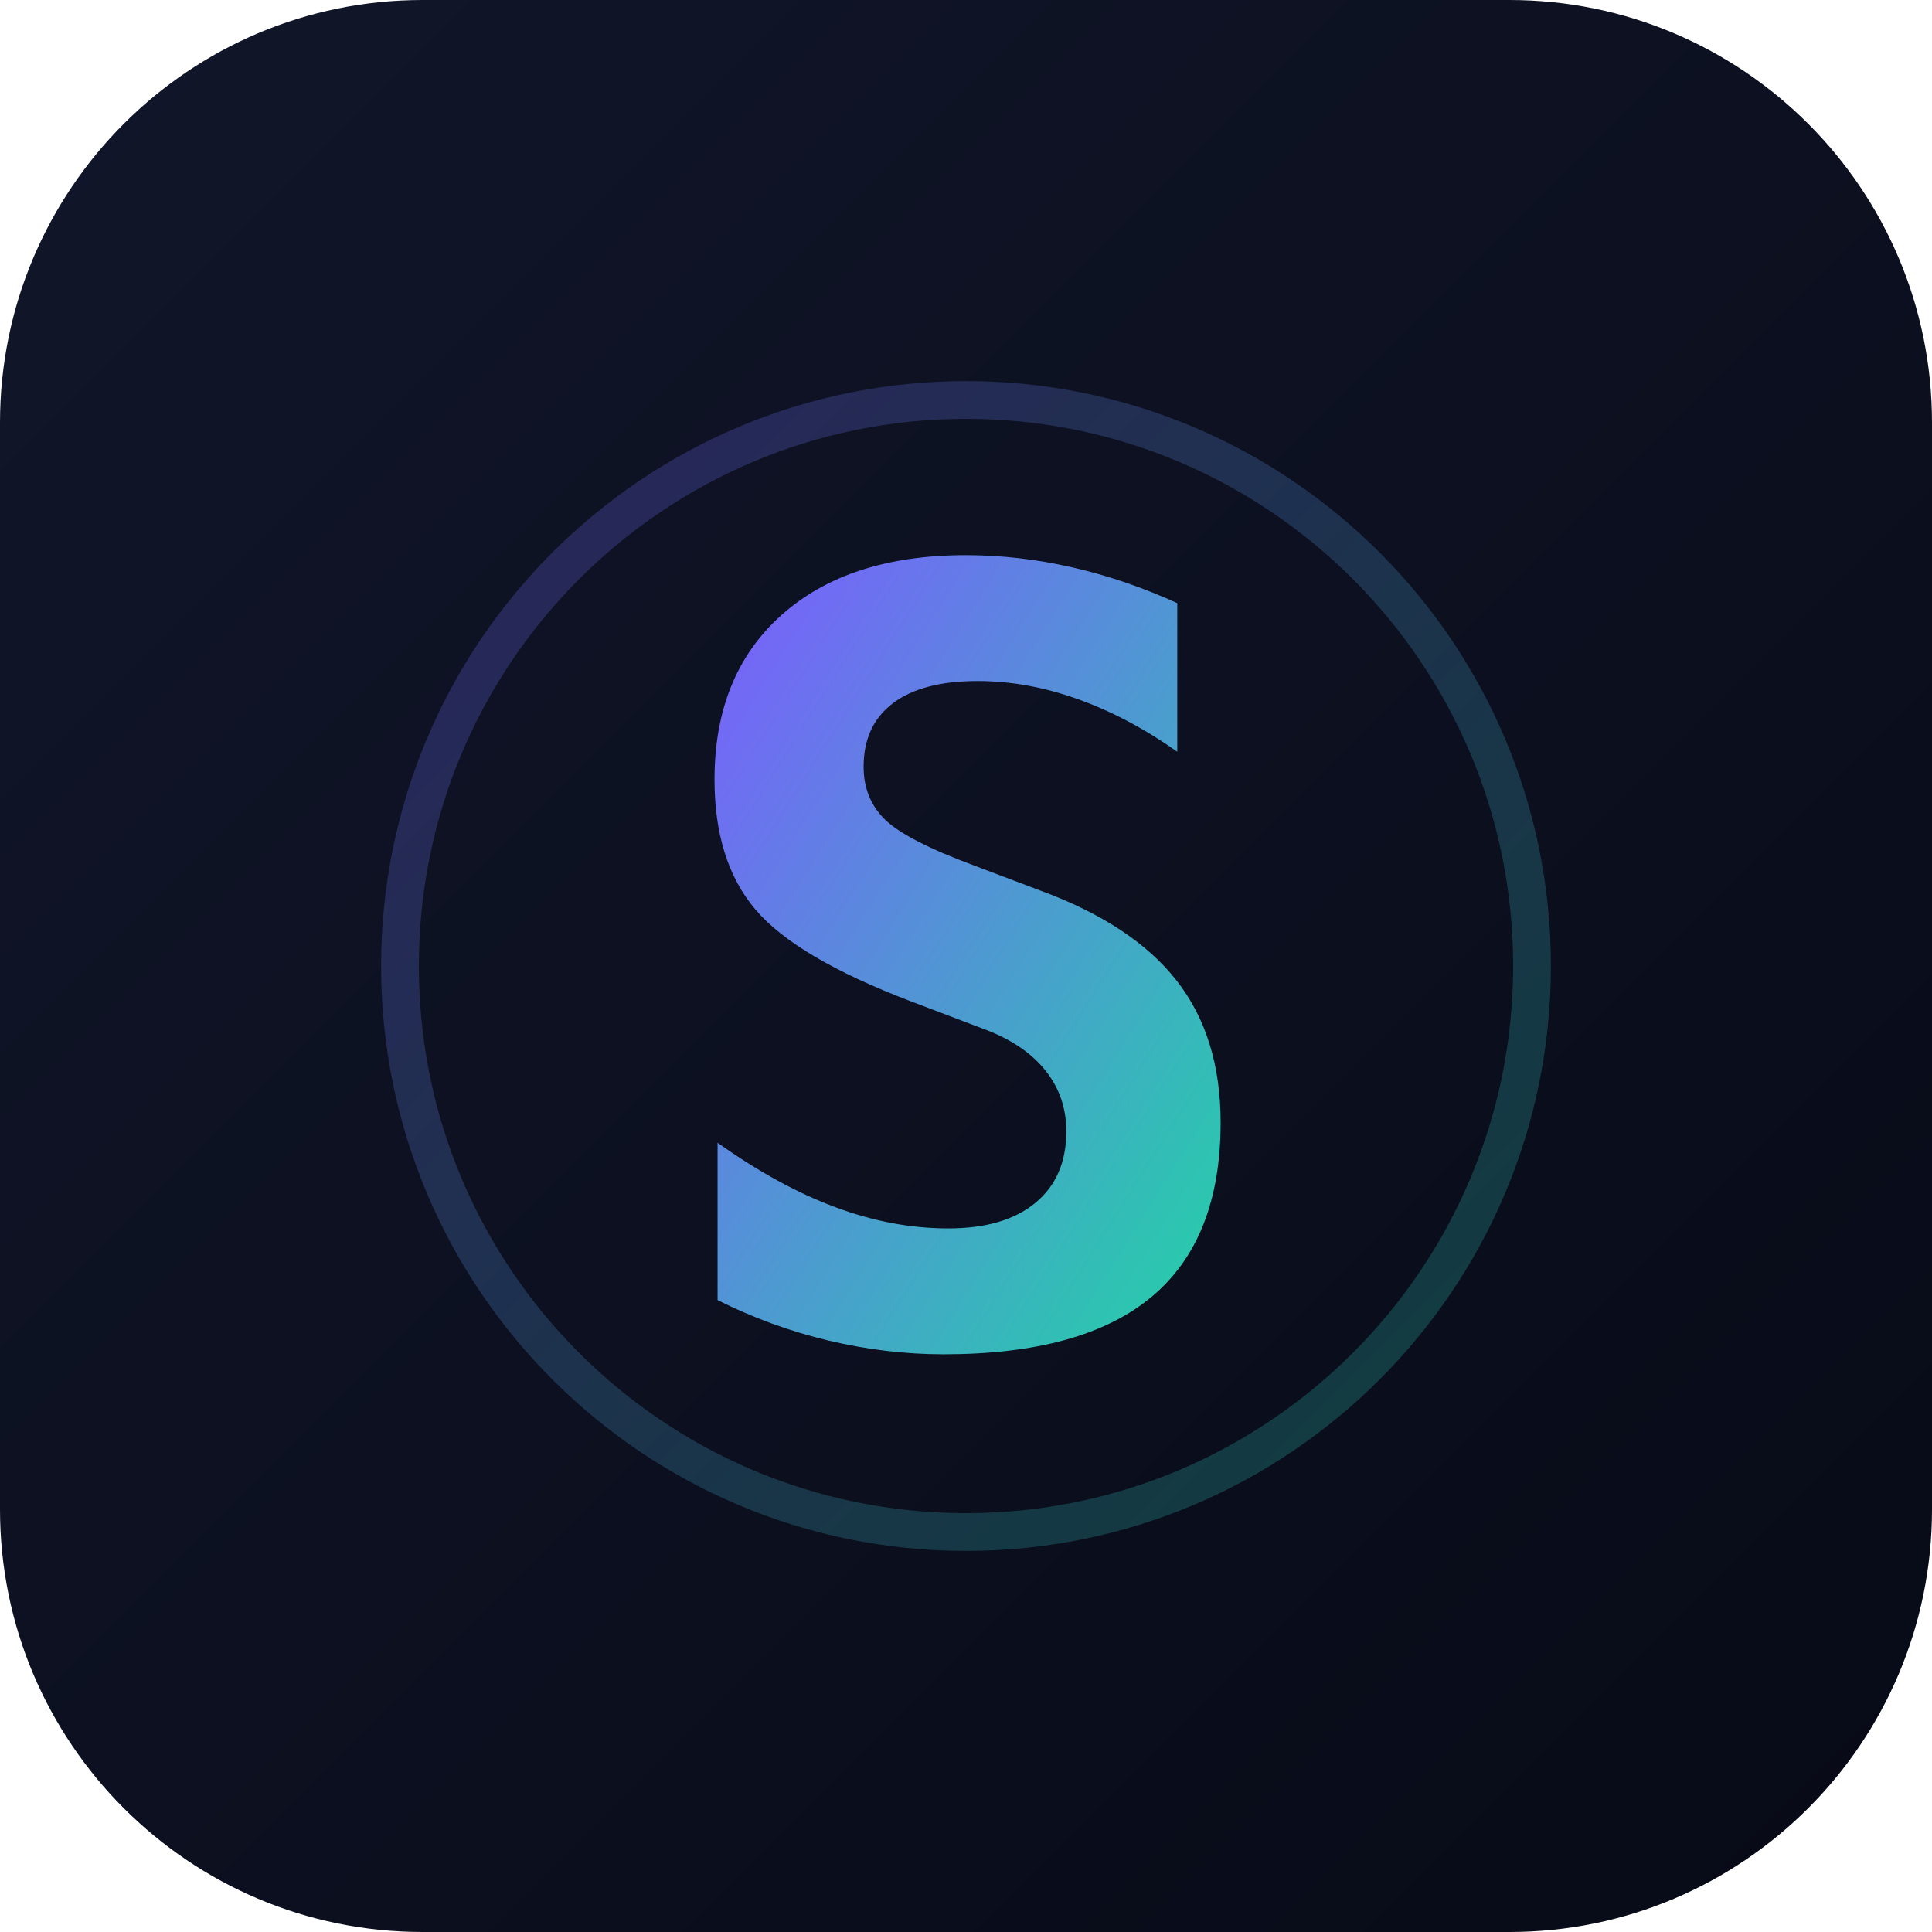
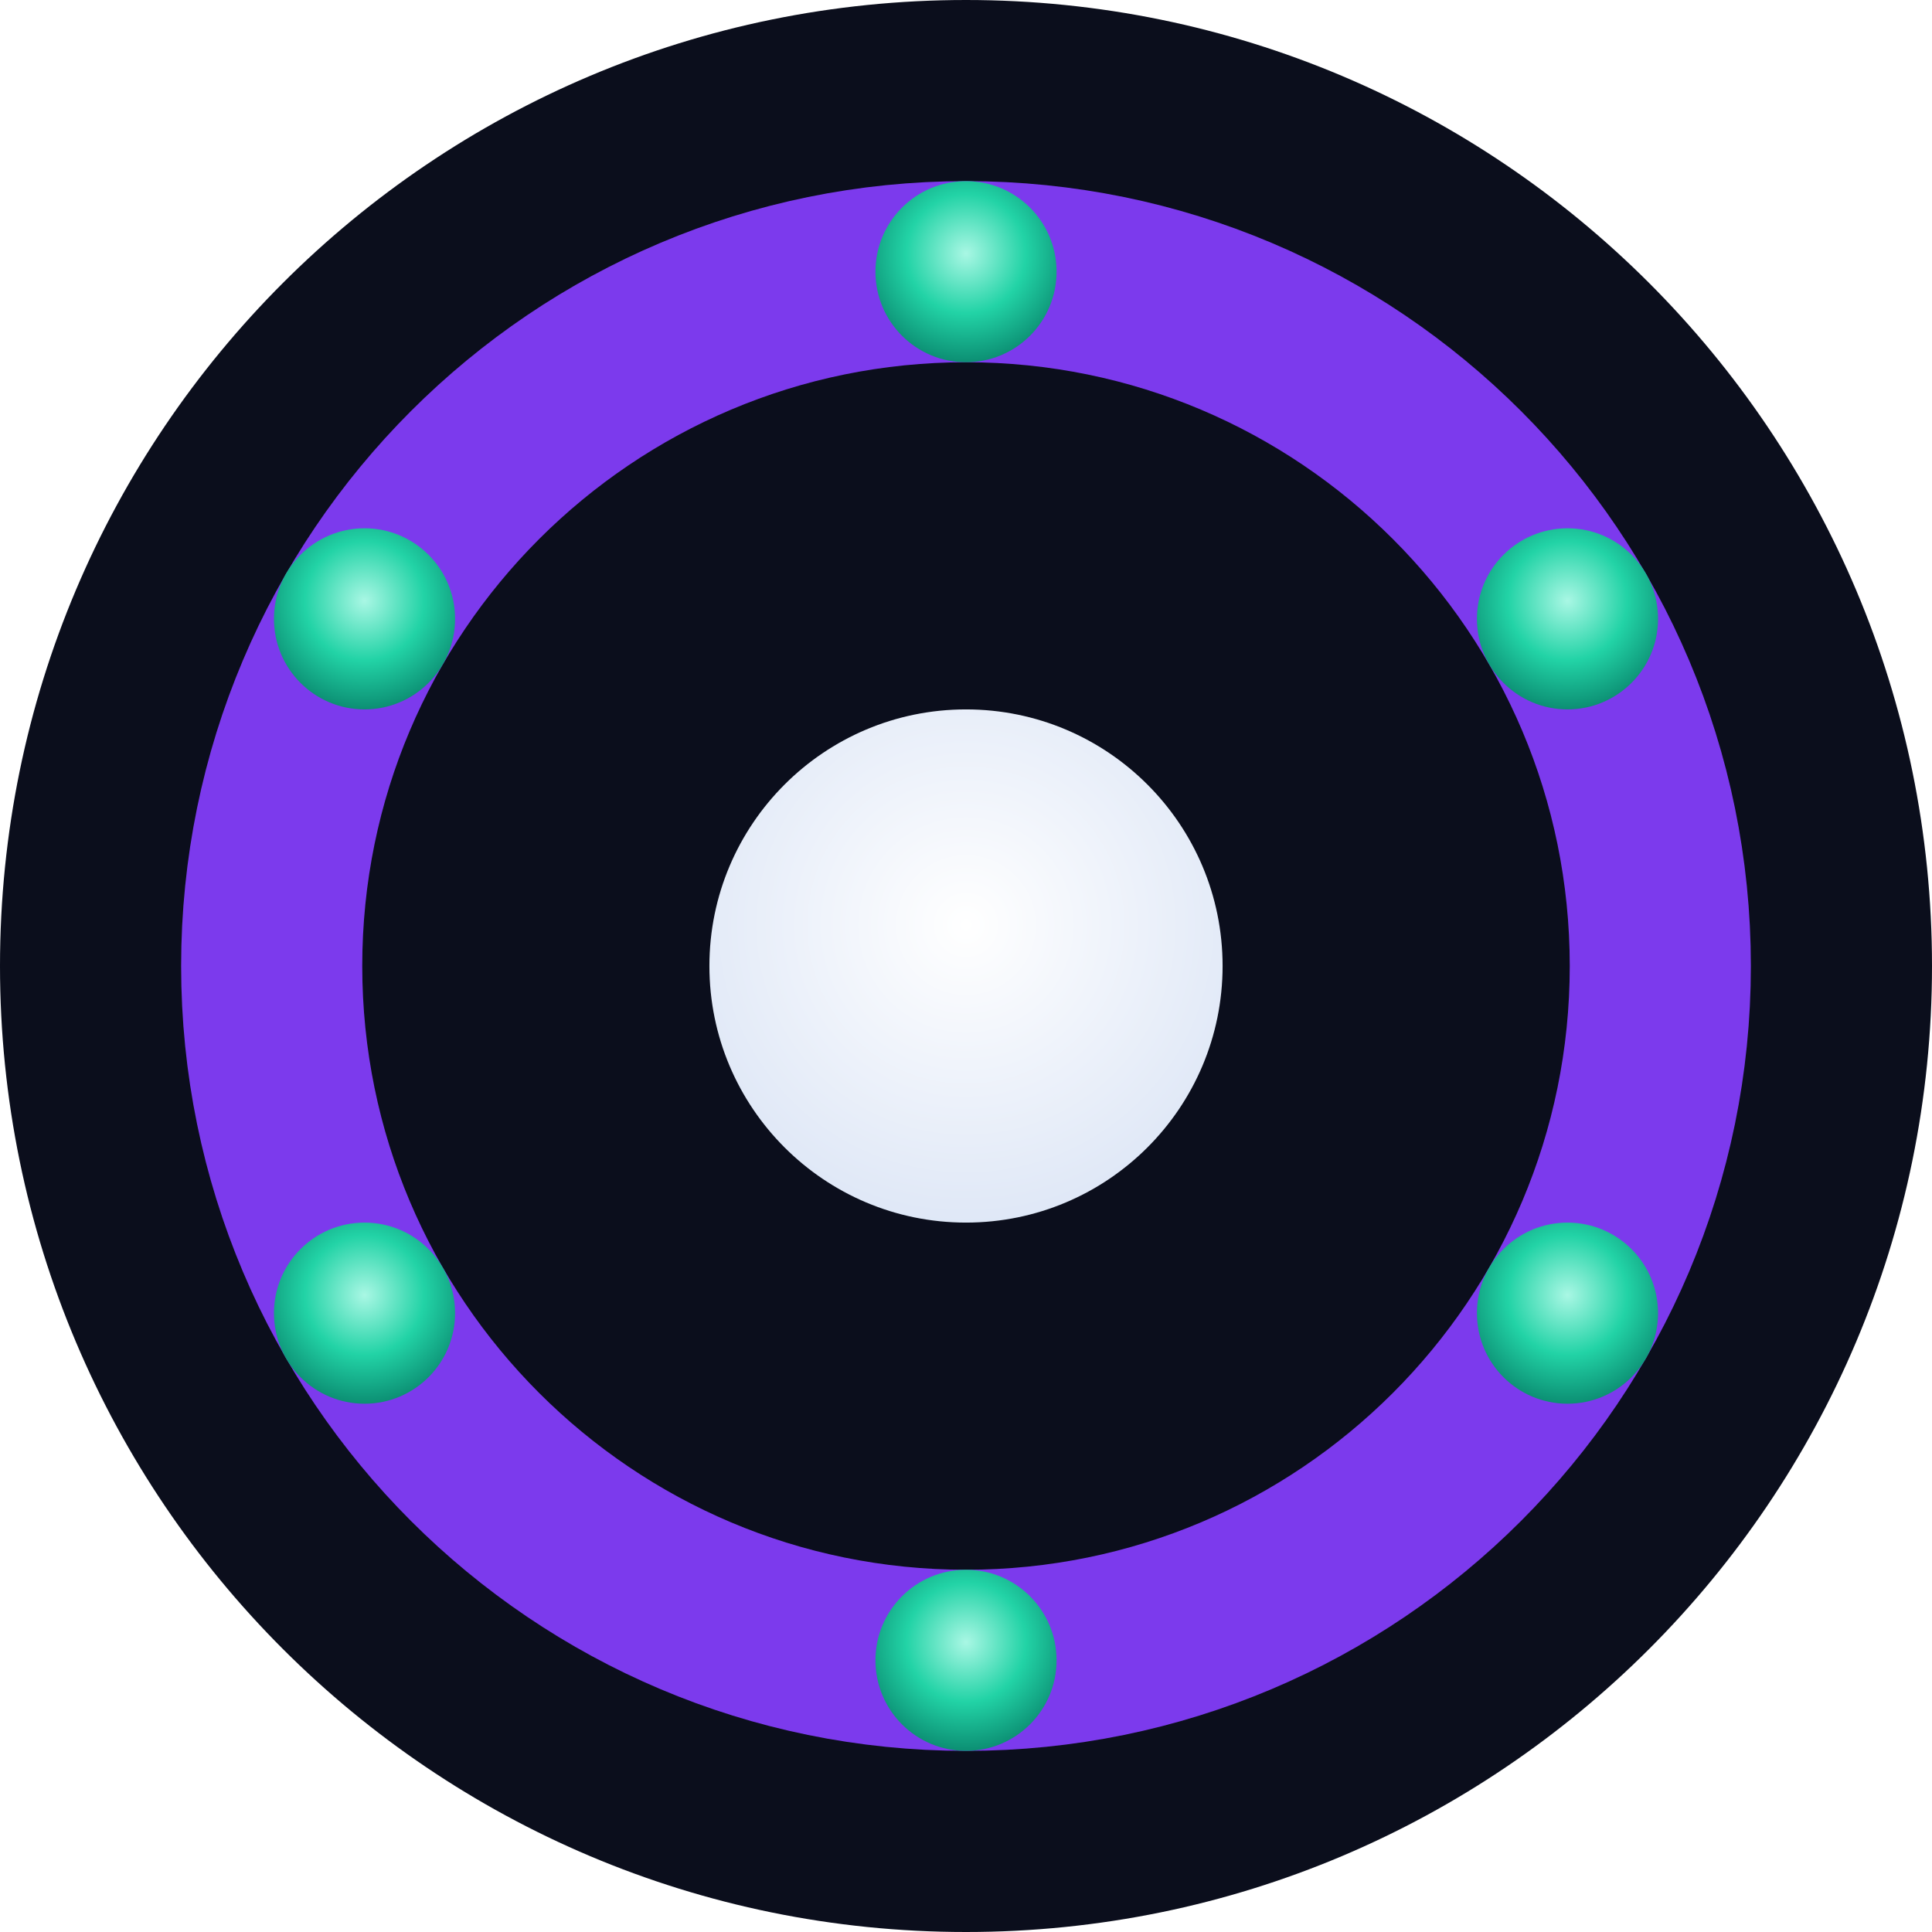
- <svg xmlns="http://www.w3.org/2000/svg" viewBox="0 0 512 512" role="img" aria-label="Synapse">
+ <svg xmlns="http://www.w3.org/2000/svg" viewBox="0 0 256 256" role="img" aria-label="Synapse">
  <defs>
-     <linearGradient id="bg" x1="0" y1="0" x2="1" y2="1">
-       <stop offset="0" stop-color="#11162a" />
-       <stop offset="1" stop-color="#070a16" />
-     </linearGradient>
-     <linearGradient id="s" x1="0" y1="0" x2="1" y2="1">
-       <stop offset="0" stop-color="#7c5cff" />
-       <stop offset="1" stop-color="#22d3a6" />
-     </linearGradient>
+     <radialGradient id="node" cx="0.5" cy="0.4" r="0.6">
+       <stop offset="0" stop-color="#a9f7e4" />
+       <stop offset="0.55" stop-color="#22d3a6" />
+       <stop offset="1" stop-color="#0c8f73" />
+     </radialGradient>
+     <radialGradient id="core" cx="0.5" cy="0.42" r="0.62">
+       <stop offset="0" stop-color="#ffffff" />
+       <stop offset="1" stop-color="#dde6f6" />
+     </radialGradient>
  </defs>
-   <rect width="512" height="512" rx="112" fill="url(#bg)" />
-   <circle cx="256" cy="256" r="150" fill="none" stroke="url(#s)" stroke-width="10" opacity="0.25" />
-   <text x="256" y="258" font-family="ui-monospace, 'JetBrains Mono', Consolas, monospace" font-size="280" font-weight="700" fill="url(#s)" text-anchor="middle" dominant-baseline="central">S</text>
+   <circle cx="128" cy="128" r="128" fill="#0b0e1c" />
+   <circle cx="128" cy="128" r="92" fill="none" stroke="#7c3aed" stroke-width="24" />
+   <circle cx="128" cy="128" r="34" fill="url(#core)" />
+   <g fill="url(#node)">
+     <circle cx="128" cy="36" r="12" />
+     <circle cx="207.7" cy="82" r="12" />
+     <circle cx="207.7" cy="174" r="12" />
+     <circle cx="128" cy="220" r="12" />
+     <circle cx="48.3" cy="174" r="12" />
+     <circle cx="48.3" cy="82" r="12" />
+   </g>
</svg>
